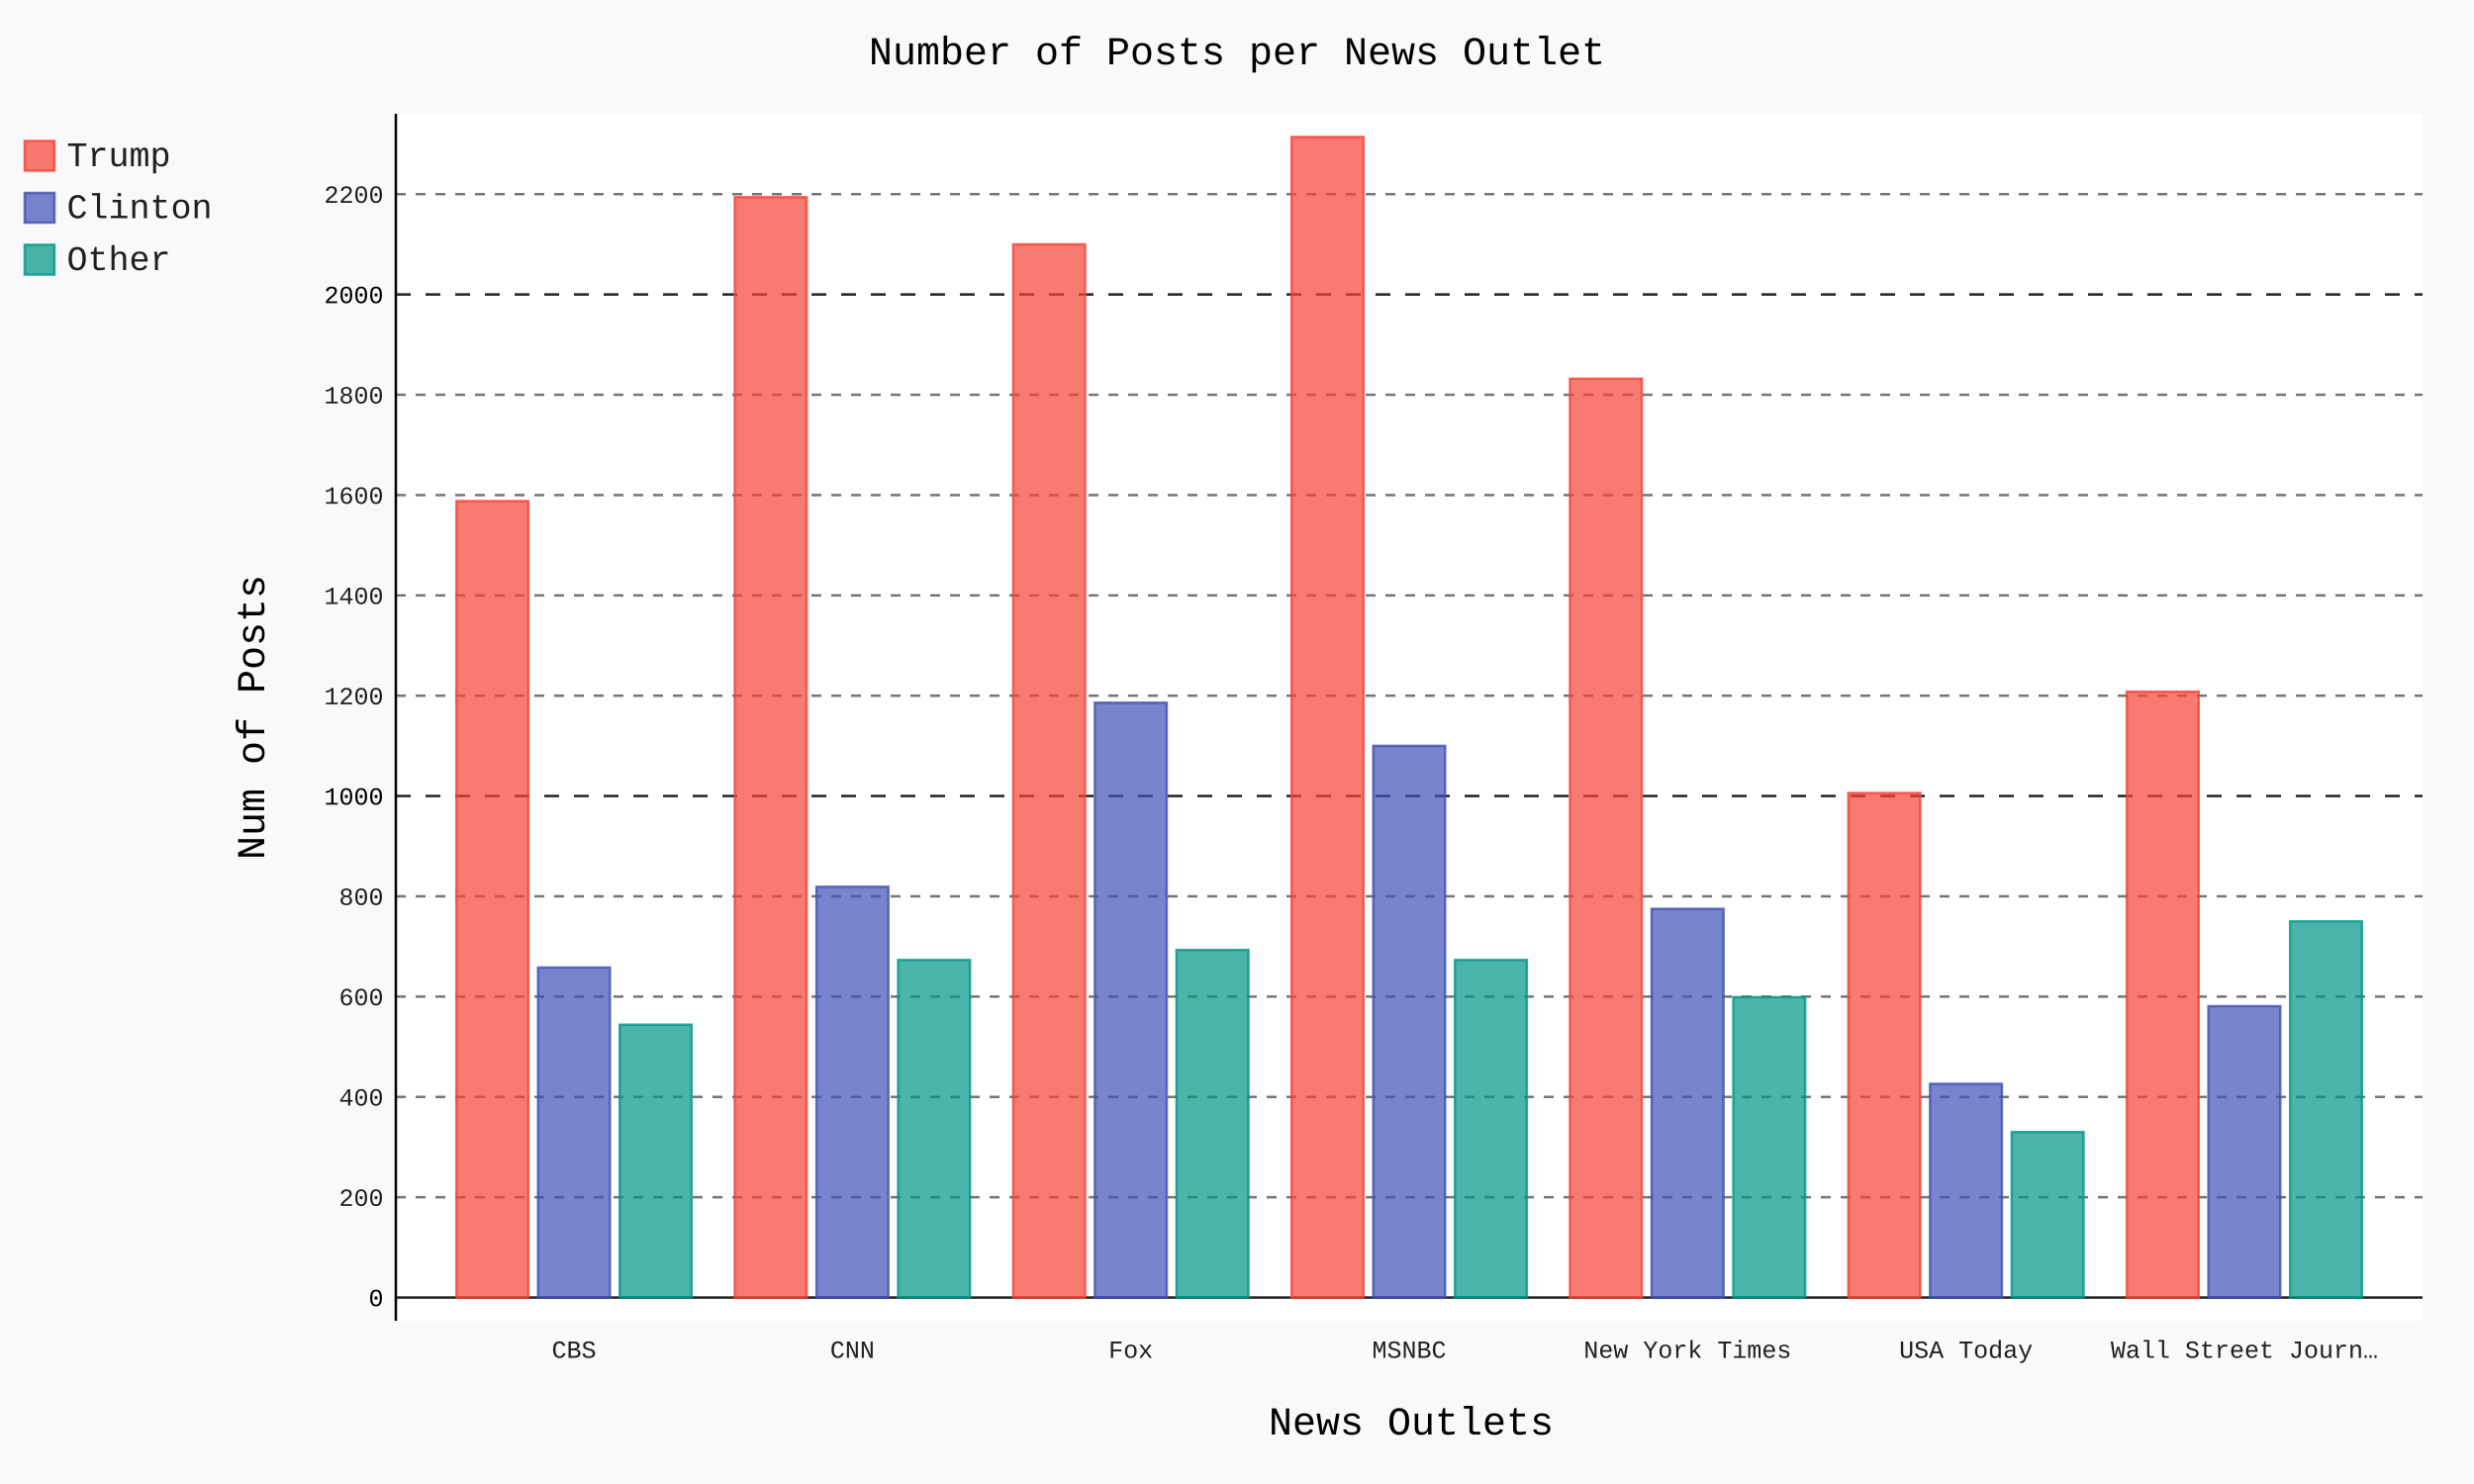
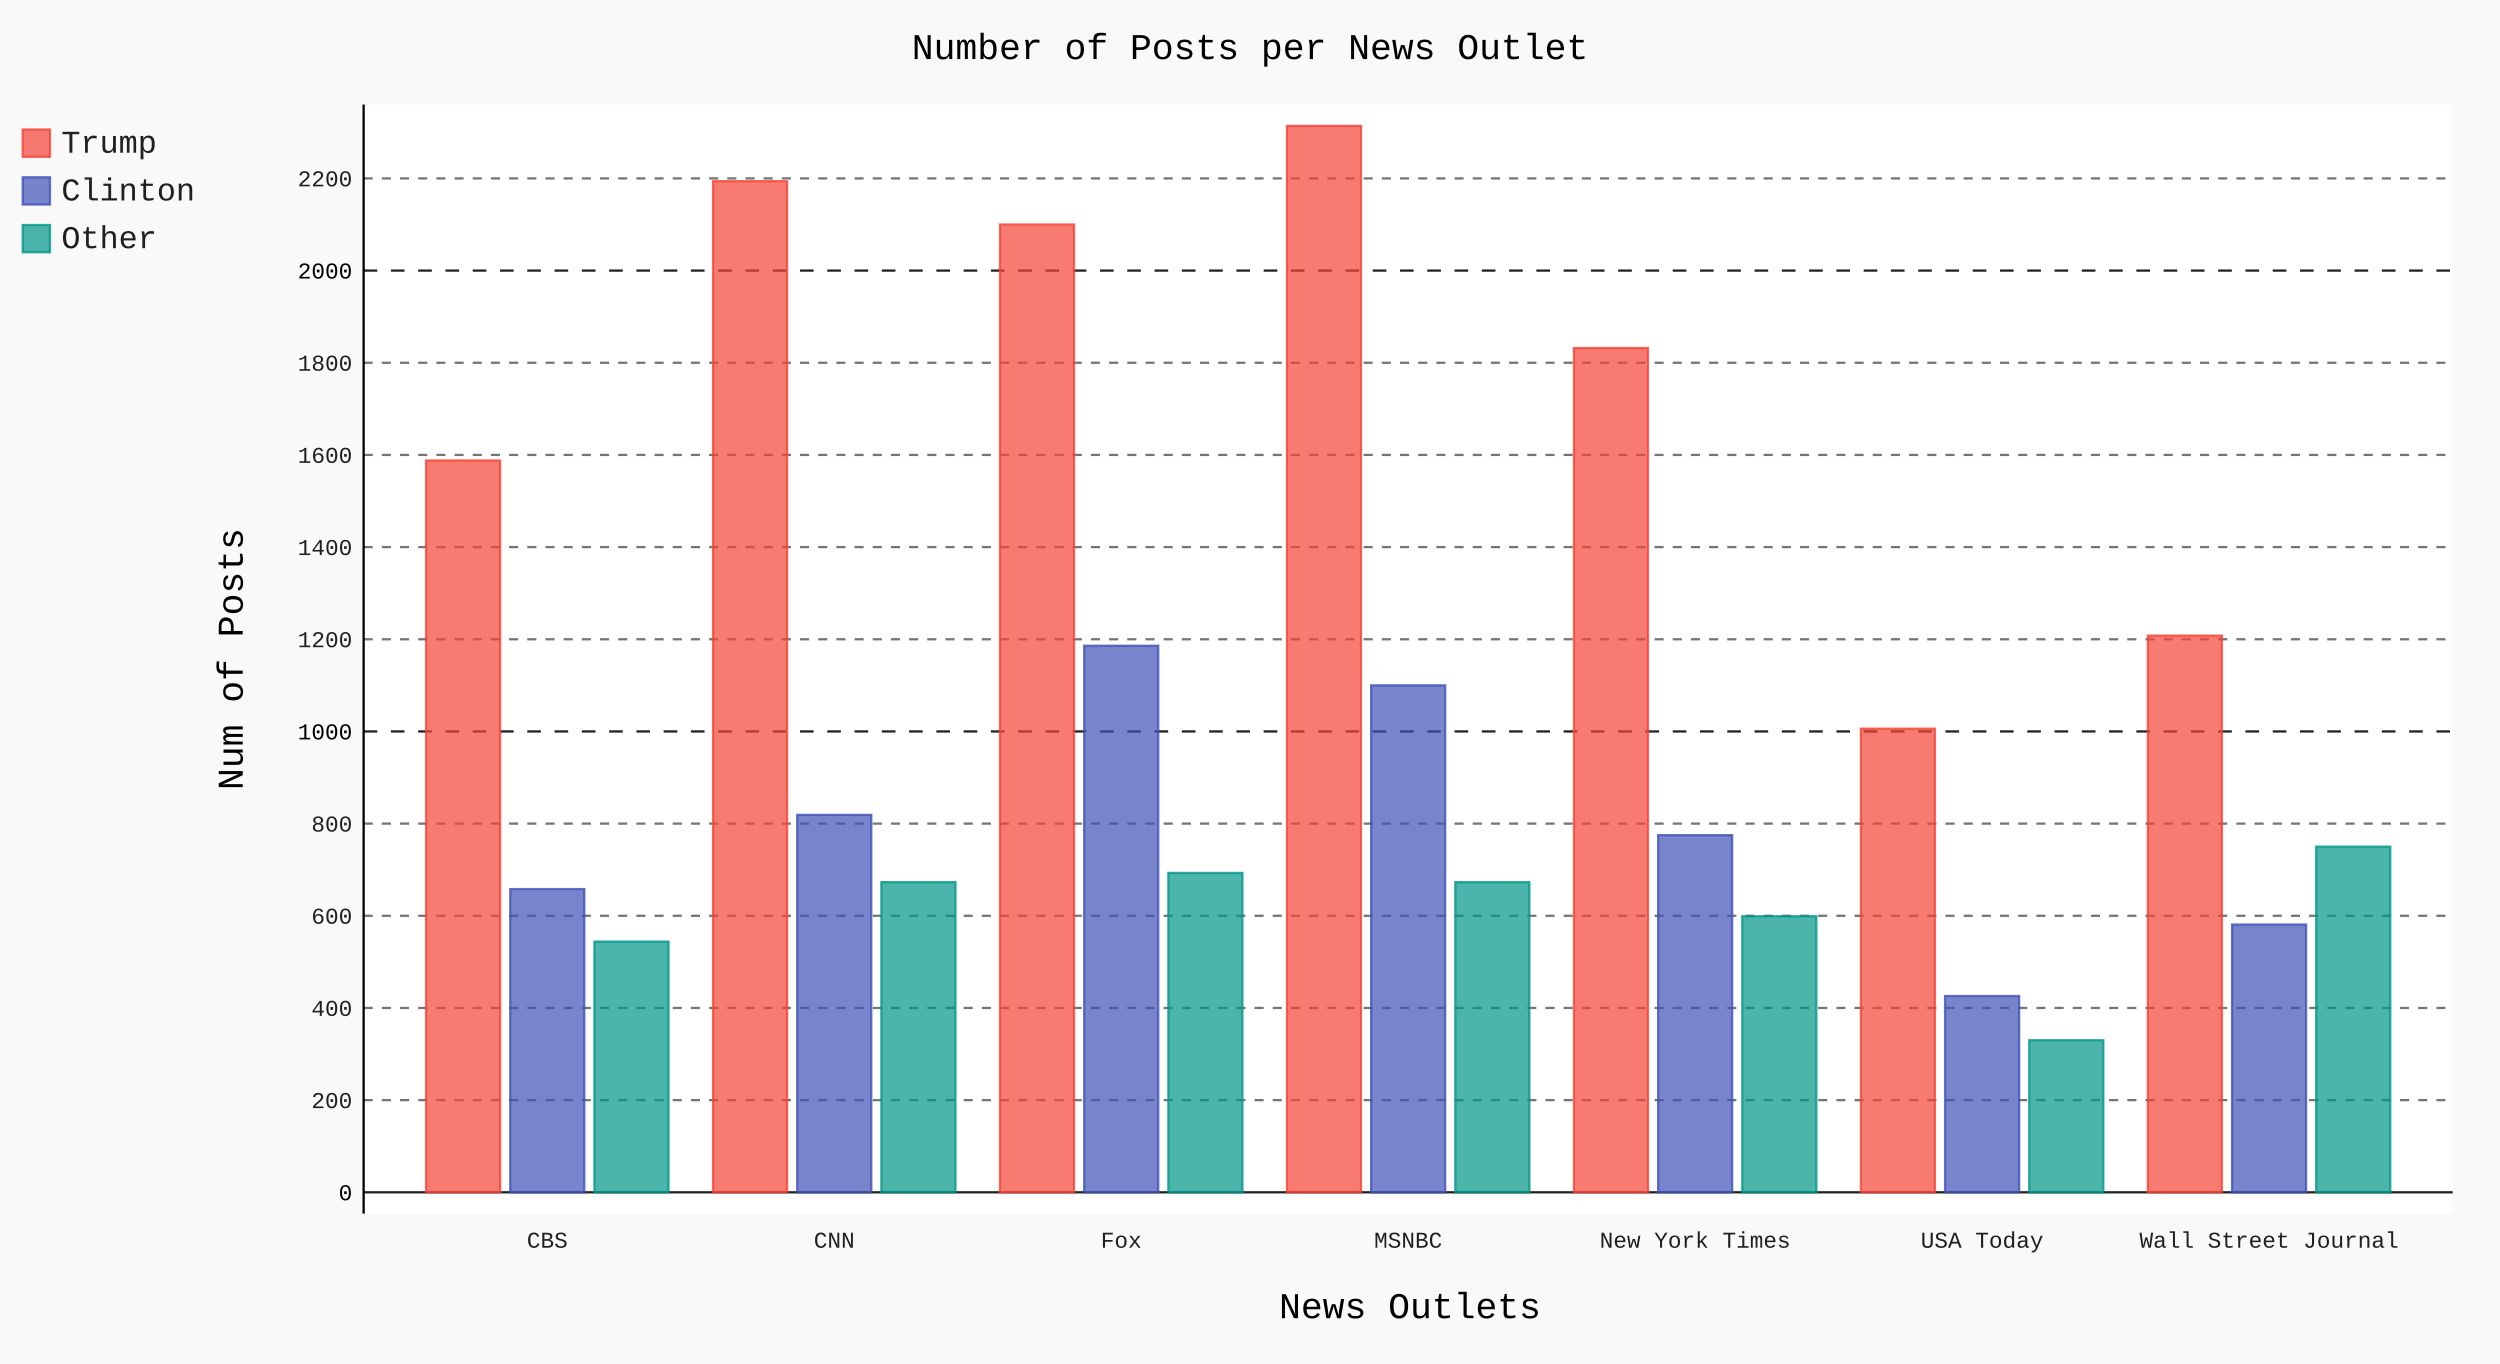
- <svg xmlns="http://www.w3.org/2000/svg" id="chart-217c00eb-d68b-4b24-ba1e-59555fb27ba9" class="pygal-chart" viewBox="0 0 1000 600">
+ <svg xmlns="http://www.w3.org/2000/svg" id="chart-f6687c61-5fdb-4da4-9c7e-60d24964690d" class="pygal-chart" viewBox="0 0 1100 600">
  <defs>
-     <style type="text/css">#chart-217c00eb-d68b-4b24-ba1e-59555fb27ba9{-webkit-user-select:none;-webkit-font-smoothing:antialiased;font-family:Consolas,"Liberation Mono",Menlo,Courier,monospace}#chart-217c00eb-d68b-4b24-ba1e-59555fb27ba9 .title{font-family:Consolas,"Liberation Mono",Menlo,Courier,monospace;font-size:16px}#chart-217c00eb-d68b-4b24-ba1e-59555fb27ba9 .legends .legend text{font-family:Consolas,"Liberation Mono",Menlo,Courier,monospace;font-size:14px}#chart-217c00eb-d68b-4b24-ba1e-59555fb27ba9 .axis text{font-family:Consolas,"Liberation Mono",Menlo,Courier,monospace;font-size:10px}#chart-217c00eb-d68b-4b24-ba1e-59555fb27ba9 .axis text.major{font-family:Consolas,"Liberation Mono",Menlo,Courier,monospace;font-size:10px}#chart-217c00eb-d68b-4b24-ba1e-59555fb27ba9 .text-overlay text.value{font-family:Consolas,"Liberation Mono",Menlo,Courier,monospace;font-size:16px}#chart-217c00eb-d68b-4b24-ba1e-59555fb27ba9 .text-overlay text.label{font-family:Consolas,"Liberation Mono",Menlo,Courier,monospace;font-size:10px}#chart-217c00eb-d68b-4b24-ba1e-59555fb27ba9 .tooltip{font-family:Consolas,"Liberation Mono",Menlo,Courier,monospace;font-size:14px}#chart-217c00eb-d68b-4b24-ba1e-59555fb27ba9 text.no_data{font-family:Consolas,"Liberation Mono",Menlo,Courier,monospace;font-size:64px}
- #chart-217c00eb-d68b-4b24-ba1e-59555fb27ba9{background-color:rgba(249,249,249,1)}#chart-217c00eb-d68b-4b24-ba1e-59555fb27ba9 path,#chart-217c00eb-d68b-4b24-ba1e-59555fb27ba9 line,#chart-217c00eb-d68b-4b24-ba1e-59555fb27ba9 rect,#chart-217c00eb-d68b-4b24-ba1e-59555fb27ba9 circle{-webkit-transition:150ms;-moz-transition:150ms;transition:150ms}#chart-217c00eb-d68b-4b24-ba1e-59555fb27ba9 .graph &gt; .background{fill:rgba(249,249,249,1)}#chart-217c00eb-d68b-4b24-ba1e-59555fb27ba9 .plot &gt; .background{fill:rgba(255,255,255,1)}#chart-217c00eb-d68b-4b24-ba1e-59555fb27ba9 .graph{fill:rgba(0,0,0,.87)}#chart-217c00eb-d68b-4b24-ba1e-59555fb27ba9 text.no_data{fill:rgba(0,0,0,1)}#chart-217c00eb-d68b-4b24-ba1e-59555fb27ba9 .title{fill:rgba(0,0,0,1)}#chart-217c00eb-d68b-4b24-ba1e-59555fb27ba9 .legends .legend text{fill:rgba(0,0,0,.87)}#chart-217c00eb-d68b-4b24-ba1e-59555fb27ba9 .legends .legend:hover text{fill:rgba(0,0,0,1)}#chart-217c00eb-d68b-4b24-ba1e-59555fb27ba9 .axis .line{stroke:rgba(0,0,0,1)}#chart-217c00eb-d68b-4b24-ba1e-59555fb27ba9 .axis .guide.line{stroke:rgba(0,0,0,.54)}#chart-217c00eb-d68b-4b24-ba1e-59555fb27ba9 .axis .major.line{stroke:rgba(0,0,0,.87)}#chart-217c00eb-d68b-4b24-ba1e-59555fb27ba9 .axis text.major{fill:rgba(0,0,0,1)}#chart-217c00eb-d68b-4b24-ba1e-59555fb27ba9 .axis.y .guides:hover .guide.line,#chart-217c00eb-d68b-4b24-ba1e-59555fb27ba9 .line-graph .axis.x .guides:hover .guide.line,#chart-217c00eb-d68b-4b24-ba1e-59555fb27ba9 .stackedline-graph .axis.x .guides:hover .guide.line,#chart-217c00eb-d68b-4b24-ba1e-59555fb27ba9 .xy-graph .axis.x .guides:hover .guide.line{stroke:rgba(0,0,0,1)}#chart-217c00eb-d68b-4b24-ba1e-59555fb27ba9 .axis .guides:hover text{fill:rgba(0,0,0,1)}#chart-217c00eb-d68b-4b24-ba1e-59555fb27ba9 .reactive{fill-opacity:.7;stroke-opacity:.8}#chart-217c00eb-d68b-4b24-ba1e-59555fb27ba9 .ci{stroke:rgba(0,0,0,.87)}#chart-217c00eb-d68b-4b24-ba1e-59555fb27ba9 .reactive.active,#chart-217c00eb-d68b-4b24-ba1e-59555fb27ba9 .active .reactive{fill-opacity:.8;stroke-opacity:.9;stroke-width:4}#chart-217c00eb-d68b-4b24-ba1e-59555fb27ba9 .ci .reactive.active{stroke-width:1.5}#chart-217c00eb-d68b-4b24-ba1e-59555fb27ba9 .series text{fill:rgba(0,0,0,1)}#chart-217c00eb-d68b-4b24-ba1e-59555fb27ba9 .tooltip rect{fill:rgba(255,255,255,1);stroke:rgba(0,0,0,1);-webkit-transition:opacity 150ms;-moz-transition:opacity 150ms;transition:opacity 150ms}#chart-217c00eb-d68b-4b24-ba1e-59555fb27ba9 .tooltip .label{fill:rgba(0,0,0,.87)}#chart-217c00eb-d68b-4b24-ba1e-59555fb27ba9 .tooltip .label{fill:rgba(0,0,0,.87)}#chart-217c00eb-d68b-4b24-ba1e-59555fb27ba9 .tooltip .legend{font-size:.8em;fill:rgba(0,0,0,.54)}#chart-217c00eb-d68b-4b24-ba1e-59555fb27ba9 .tooltip .x_label{font-size:.6em;fill:rgba(0,0,0,1)}#chart-217c00eb-d68b-4b24-ba1e-59555fb27ba9 .tooltip .xlink{font-size:.5em;text-decoration:underline}#chart-217c00eb-d68b-4b24-ba1e-59555fb27ba9 .tooltip .value{font-size:1.5em}#chart-217c00eb-d68b-4b24-ba1e-59555fb27ba9 .bound{font-size:.5em}#chart-217c00eb-d68b-4b24-ba1e-59555fb27ba9 .max-value{font-size:.75em;fill:rgba(0,0,0,.54)}#chart-217c00eb-d68b-4b24-ba1e-59555fb27ba9 .map-element{fill:rgba(255,255,255,1);stroke:rgba(0,0,0,.54) !important}#chart-217c00eb-d68b-4b24-ba1e-59555fb27ba9 .map-element .reactive{fill-opacity:inherit;stroke-opacity:inherit}#chart-217c00eb-d68b-4b24-ba1e-59555fb27ba9 .color-0,#chart-217c00eb-d68b-4b24-ba1e-59555fb27ba9 .color-0 a:visited{stroke:#F44336;fill:#F44336}#chart-217c00eb-d68b-4b24-ba1e-59555fb27ba9 .color-1,#chart-217c00eb-d68b-4b24-ba1e-59555fb27ba9 .color-1 a:visited{stroke:#3F51B5;fill:#3F51B5}#chart-217c00eb-d68b-4b24-ba1e-59555fb27ba9 .color-2,#chart-217c00eb-d68b-4b24-ba1e-59555fb27ba9 .color-2 a:visited{stroke:#009688;fill:#009688}#chart-217c00eb-d68b-4b24-ba1e-59555fb27ba9 .text-overlay .color-0 text{fill:black}#chart-217c00eb-d68b-4b24-ba1e-59555fb27ba9 .text-overlay .color-1 text{fill:black}#chart-217c00eb-d68b-4b24-ba1e-59555fb27ba9 .text-overlay .color-2 text{fill:black}
- #chart-217c00eb-d68b-4b24-ba1e-59555fb27ba9 text.no_data{text-anchor:middle}#chart-217c00eb-d68b-4b24-ba1e-59555fb27ba9 .guide.line{fill:none}#chart-217c00eb-d68b-4b24-ba1e-59555fb27ba9 .centered{text-anchor:middle}#chart-217c00eb-d68b-4b24-ba1e-59555fb27ba9 .title{text-anchor:middle}#chart-217c00eb-d68b-4b24-ba1e-59555fb27ba9 .legends .legend text{fill-opacity:1}#chart-217c00eb-d68b-4b24-ba1e-59555fb27ba9 .axis.x text{text-anchor:middle}#chart-217c00eb-d68b-4b24-ba1e-59555fb27ba9 .axis.x:not(.web) text[transform]{text-anchor:start}#chart-217c00eb-d68b-4b24-ba1e-59555fb27ba9 .axis.x:not(.web) text[transform].backwards{text-anchor:end}#chart-217c00eb-d68b-4b24-ba1e-59555fb27ba9 .axis.y text{text-anchor:end}#chart-217c00eb-d68b-4b24-ba1e-59555fb27ba9 .axis.y text[transform].backwards{text-anchor:start}#chart-217c00eb-d68b-4b24-ba1e-59555fb27ba9 .axis.y2 text{text-anchor:start}#chart-217c00eb-d68b-4b24-ba1e-59555fb27ba9 .axis.y2 text[transform].backwards{text-anchor:end}#chart-217c00eb-d68b-4b24-ba1e-59555fb27ba9 .axis .guide.line{stroke-dasharray:4,4}#chart-217c00eb-d68b-4b24-ba1e-59555fb27ba9 .axis .major.guide.line{stroke-dasharray:6,6}#chart-217c00eb-d68b-4b24-ba1e-59555fb27ba9 .horizontal .axis.y .guide.line,#chart-217c00eb-d68b-4b24-ba1e-59555fb27ba9 .horizontal .axis.y2 .guide.line,#chart-217c00eb-d68b-4b24-ba1e-59555fb27ba9 .vertical .axis.x .guide.line{opacity:0}#chart-217c00eb-d68b-4b24-ba1e-59555fb27ba9 .horizontal .axis.always_show .guide.line,#chart-217c00eb-d68b-4b24-ba1e-59555fb27ba9 .vertical .axis.always_show .guide.line{opacity:1 !important}#chart-217c00eb-d68b-4b24-ba1e-59555fb27ba9 .axis.y .guides:hover .guide.line,#chart-217c00eb-d68b-4b24-ba1e-59555fb27ba9 .axis.y2 .guides:hover .guide.line,#chart-217c00eb-d68b-4b24-ba1e-59555fb27ba9 .axis.x .guides:hover .guide.line{opacity:1}#chart-217c00eb-d68b-4b24-ba1e-59555fb27ba9 .axis .guides:hover text{opacity:1}#chart-217c00eb-d68b-4b24-ba1e-59555fb27ba9 .nofill{fill:none}#chart-217c00eb-d68b-4b24-ba1e-59555fb27ba9 .subtle-fill{fill-opacity:.2}#chart-217c00eb-d68b-4b24-ba1e-59555fb27ba9 .dot{stroke-width:1px;fill-opacity:1}#chart-217c00eb-d68b-4b24-ba1e-59555fb27ba9 .dot.active{stroke-width:5px}#chart-217c00eb-d68b-4b24-ba1e-59555fb27ba9 .dot.negative{fill:transparent}#chart-217c00eb-d68b-4b24-ba1e-59555fb27ba9 text,#chart-217c00eb-d68b-4b24-ba1e-59555fb27ba9 tspan{stroke:none !important}#chart-217c00eb-d68b-4b24-ba1e-59555fb27ba9 .series text.active{opacity:1}#chart-217c00eb-d68b-4b24-ba1e-59555fb27ba9 .tooltip rect{fill-opacity:.95;stroke-width:.5}#chart-217c00eb-d68b-4b24-ba1e-59555fb27ba9 .tooltip text{fill-opacity:1}#chart-217c00eb-d68b-4b24-ba1e-59555fb27ba9 .showable{visibility:hidden}#chart-217c00eb-d68b-4b24-ba1e-59555fb27ba9 .showable.shown{visibility:visible}#chart-217c00eb-d68b-4b24-ba1e-59555fb27ba9 .gauge-background{fill:rgba(229,229,229,1);stroke:none}#chart-217c00eb-d68b-4b24-ba1e-59555fb27ba9 .bg-lines{stroke:rgba(249,249,249,1);stroke-width:2px}</style>
+     <style type="text/css">#chart-f6687c61-5fdb-4da4-9c7e-60d24964690d{-webkit-user-select:none;-webkit-font-smoothing:antialiased;font-family:Consolas,"Liberation Mono",Menlo,Courier,monospace}#chart-f6687c61-5fdb-4da4-9c7e-60d24964690d .title{font-family:Consolas,"Liberation Mono",Menlo,Courier,monospace;font-size:16px}#chart-f6687c61-5fdb-4da4-9c7e-60d24964690d .legends .legend text{font-family:Consolas,"Liberation Mono",Menlo,Courier,monospace;font-size:14px}#chart-f6687c61-5fdb-4da4-9c7e-60d24964690d .axis text{font-family:Consolas,"Liberation Mono",Menlo,Courier,monospace;font-size:10px}#chart-f6687c61-5fdb-4da4-9c7e-60d24964690d .axis text.major{font-family:Consolas,"Liberation Mono",Menlo,Courier,monospace;font-size:10px}#chart-f6687c61-5fdb-4da4-9c7e-60d24964690d .text-overlay text.value{font-family:Consolas,"Liberation Mono",Menlo,Courier,monospace;font-size:16px}#chart-f6687c61-5fdb-4da4-9c7e-60d24964690d .text-overlay text.label{font-family:Consolas,"Liberation Mono",Menlo,Courier,monospace;font-size:10px}#chart-f6687c61-5fdb-4da4-9c7e-60d24964690d .tooltip{font-family:Consolas,"Liberation Mono",Menlo,Courier,monospace;font-size:14px}#chart-f6687c61-5fdb-4da4-9c7e-60d24964690d text.no_data{font-family:Consolas,"Liberation Mono",Menlo,Courier,monospace;font-size:64px}
+ #chart-f6687c61-5fdb-4da4-9c7e-60d24964690d{background-color:rgba(249,249,249,1)}#chart-f6687c61-5fdb-4da4-9c7e-60d24964690d path,#chart-f6687c61-5fdb-4da4-9c7e-60d24964690d line,#chart-f6687c61-5fdb-4da4-9c7e-60d24964690d rect,#chart-f6687c61-5fdb-4da4-9c7e-60d24964690d circle{-webkit-transition:150ms;-moz-transition:150ms;transition:150ms}#chart-f6687c61-5fdb-4da4-9c7e-60d24964690d .graph &gt; .background{fill:rgba(249,249,249,1)}#chart-f6687c61-5fdb-4da4-9c7e-60d24964690d .plot &gt; .background{fill:rgba(255,255,255,1)}#chart-f6687c61-5fdb-4da4-9c7e-60d24964690d .graph{fill:rgba(0,0,0,.87)}#chart-f6687c61-5fdb-4da4-9c7e-60d24964690d text.no_data{fill:rgba(0,0,0,1)}#chart-f6687c61-5fdb-4da4-9c7e-60d24964690d .title{fill:rgba(0,0,0,1)}#chart-f6687c61-5fdb-4da4-9c7e-60d24964690d .legends .legend text{fill:rgba(0,0,0,.87)}#chart-f6687c61-5fdb-4da4-9c7e-60d24964690d .legends .legend:hover text{fill:rgba(0,0,0,1)}#chart-f6687c61-5fdb-4da4-9c7e-60d24964690d .axis .line{stroke:rgba(0,0,0,1)}#chart-f6687c61-5fdb-4da4-9c7e-60d24964690d .axis .guide.line{stroke:rgba(0,0,0,.54)}#chart-f6687c61-5fdb-4da4-9c7e-60d24964690d .axis .major.line{stroke:rgba(0,0,0,.87)}#chart-f6687c61-5fdb-4da4-9c7e-60d24964690d .axis text.major{fill:rgba(0,0,0,1)}#chart-f6687c61-5fdb-4da4-9c7e-60d24964690d .axis.y .guides:hover .guide.line,#chart-f6687c61-5fdb-4da4-9c7e-60d24964690d .line-graph .axis.x .guides:hover .guide.line,#chart-f6687c61-5fdb-4da4-9c7e-60d24964690d .stackedline-graph .axis.x .guides:hover .guide.line,#chart-f6687c61-5fdb-4da4-9c7e-60d24964690d .xy-graph .axis.x .guides:hover .guide.line{stroke:rgba(0,0,0,1)}#chart-f6687c61-5fdb-4da4-9c7e-60d24964690d .axis .guides:hover text{fill:rgba(0,0,0,1)}#chart-f6687c61-5fdb-4da4-9c7e-60d24964690d .reactive{fill-opacity:.7;stroke-opacity:.8}#chart-f6687c61-5fdb-4da4-9c7e-60d24964690d .ci{stroke:rgba(0,0,0,.87)}#chart-f6687c61-5fdb-4da4-9c7e-60d24964690d .reactive.active,#chart-f6687c61-5fdb-4da4-9c7e-60d24964690d .active .reactive{fill-opacity:.8;stroke-opacity:.9;stroke-width:4}#chart-f6687c61-5fdb-4da4-9c7e-60d24964690d .ci .reactive.active{stroke-width:1.5}#chart-f6687c61-5fdb-4da4-9c7e-60d24964690d .series text{fill:rgba(0,0,0,1)}#chart-f6687c61-5fdb-4da4-9c7e-60d24964690d .tooltip rect{fill:rgba(255,255,255,1);stroke:rgba(0,0,0,1);-webkit-transition:opacity 150ms;-moz-transition:opacity 150ms;transition:opacity 150ms}#chart-f6687c61-5fdb-4da4-9c7e-60d24964690d .tooltip .label{fill:rgba(0,0,0,.87)}#chart-f6687c61-5fdb-4da4-9c7e-60d24964690d .tooltip .label{fill:rgba(0,0,0,.87)}#chart-f6687c61-5fdb-4da4-9c7e-60d24964690d .tooltip .legend{font-size:.8em;fill:rgba(0,0,0,.54)}#chart-f6687c61-5fdb-4da4-9c7e-60d24964690d .tooltip .x_label{font-size:.6em;fill:rgba(0,0,0,1)}#chart-f6687c61-5fdb-4da4-9c7e-60d24964690d .tooltip .xlink{font-size:.5em;text-decoration:underline}#chart-f6687c61-5fdb-4da4-9c7e-60d24964690d .tooltip .value{font-size:1.5em}#chart-f6687c61-5fdb-4da4-9c7e-60d24964690d .bound{font-size:.5em}#chart-f6687c61-5fdb-4da4-9c7e-60d24964690d .max-value{font-size:.75em;fill:rgba(0,0,0,.54)}#chart-f6687c61-5fdb-4da4-9c7e-60d24964690d .map-element{fill:rgba(255,255,255,1);stroke:rgba(0,0,0,.54) !important}#chart-f6687c61-5fdb-4da4-9c7e-60d24964690d .map-element .reactive{fill-opacity:inherit;stroke-opacity:inherit}#chart-f6687c61-5fdb-4da4-9c7e-60d24964690d .color-0,#chart-f6687c61-5fdb-4da4-9c7e-60d24964690d .color-0 a:visited{stroke:#F44336;fill:#F44336}#chart-f6687c61-5fdb-4da4-9c7e-60d24964690d .color-1,#chart-f6687c61-5fdb-4da4-9c7e-60d24964690d .color-1 a:visited{stroke:#3F51B5;fill:#3F51B5}#chart-f6687c61-5fdb-4da4-9c7e-60d24964690d .color-2,#chart-f6687c61-5fdb-4da4-9c7e-60d24964690d .color-2 a:visited{stroke:#009688;fill:#009688}#chart-f6687c61-5fdb-4da4-9c7e-60d24964690d .text-overlay .color-0 text{fill:black}#chart-f6687c61-5fdb-4da4-9c7e-60d24964690d .text-overlay .color-1 text{fill:black}#chart-f6687c61-5fdb-4da4-9c7e-60d24964690d .text-overlay .color-2 text{fill:black}
+ #chart-f6687c61-5fdb-4da4-9c7e-60d24964690d text.no_data{text-anchor:middle}#chart-f6687c61-5fdb-4da4-9c7e-60d24964690d .guide.line{fill:none}#chart-f6687c61-5fdb-4da4-9c7e-60d24964690d .centered{text-anchor:middle}#chart-f6687c61-5fdb-4da4-9c7e-60d24964690d .title{text-anchor:middle}#chart-f6687c61-5fdb-4da4-9c7e-60d24964690d .legends .legend text{fill-opacity:1}#chart-f6687c61-5fdb-4da4-9c7e-60d24964690d .axis.x text{text-anchor:middle}#chart-f6687c61-5fdb-4da4-9c7e-60d24964690d .axis.x:not(.web) text[transform]{text-anchor:start}#chart-f6687c61-5fdb-4da4-9c7e-60d24964690d .axis.x:not(.web) text[transform].backwards{text-anchor:end}#chart-f6687c61-5fdb-4da4-9c7e-60d24964690d .axis.y text{text-anchor:end}#chart-f6687c61-5fdb-4da4-9c7e-60d24964690d .axis.y text[transform].backwards{text-anchor:start}#chart-f6687c61-5fdb-4da4-9c7e-60d24964690d .axis.y2 text{text-anchor:start}#chart-f6687c61-5fdb-4da4-9c7e-60d24964690d .axis.y2 text[transform].backwards{text-anchor:end}#chart-f6687c61-5fdb-4da4-9c7e-60d24964690d .axis .guide.line{stroke-dasharray:4,4}#chart-f6687c61-5fdb-4da4-9c7e-60d24964690d .axis .major.guide.line{stroke-dasharray:6,6}#chart-f6687c61-5fdb-4da4-9c7e-60d24964690d .horizontal .axis.y .guide.line,#chart-f6687c61-5fdb-4da4-9c7e-60d24964690d .horizontal .axis.y2 .guide.line,#chart-f6687c61-5fdb-4da4-9c7e-60d24964690d .vertical .axis.x .guide.line{opacity:0}#chart-f6687c61-5fdb-4da4-9c7e-60d24964690d .horizontal .axis.always_show .guide.line,#chart-f6687c61-5fdb-4da4-9c7e-60d24964690d .vertical .axis.always_show .guide.line{opacity:1 !important}#chart-f6687c61-5fdb-4da4-9c7e-60d24964690d .axis.y .guides:hover .guide.line,#chart-f6687c61-5fdb-4da4-9c7e-60d24964690d .axis.y2 .guides:hover .guide.line,#chart-f6687c61-5fdb-4da4-9c7e-60d24964690d .axis.x .guides:hover .guide.line{opacity:1}#chart-f6687c61-5fdb-4da4-9c7e-60d24964690d .axis .guides:hover text{opacity:1}#chart-f6687c61-5fdb-4da4-9c7e-60d24964690d .nofill{fill:none}#chart-f6687c61-5fdb-4da4-9c7e-60d24964690d .subtle-fill{fill-opacity:.2}#chart-f6687c61-5fdb-4da4-9c7e-60d24964690d .dot{stroke-width:1px;fill-opacity:1}#chart-f6687c61-5fdb-4da4-9c7e-60d24964690d .dot.active{stroke-width:5px}#chart-f6687c61-5fdb-4da4-9c7e-60d24964690d .dot.negative{fill:transparent}#chart-f6687c61-5fdb-4da4-9c7e-60d24964690d text,#chart-f6687c61-5fdb-4da4-9c7e-60d24964690d tspan{stroke:none !important}#chart-f6687c61-5fdb-4da4-9c7e-60d24964690d .series text.active{opacity:1}#chart-f6687c61-5fdb-4da4-9c7e-60d24964690d .tooltip rect{fill-opacity:.95;stroke-width:.5}#chart-f6687c61-5fdb-4da4-9c7e-60d24964690d .tooltip text{fill-opacity:1}#chart-f6687c61-5fdb-4da4-9c7e-60d24964690d .showable{visibility:hidden}#chart-f6687c61-5fdb-4da4-9c7e-60d24964690d .showable.shown{visibility:visible}#chart-f6687c61-5fdb-4da4-9c7e-60d24964690d .gauge-background{fill:rgba(229,229,229,1);stroke:none}#chart-f6687c61-5fdb-4da4-9c7e-60d24964690d .bg-lines{stroke:rgba(249,249,249,1);stroke-width:2px}</style>
  </defs>
  <g class="graph bar-graph vertical">
-     <rect class="background" height="600" width="1000" x="0" y="0" />
+     <rect class="background" height="600" width="1100" x="0" y="0" />
    <g class="plot" transform="translate(160, 46)">
-       <rect class="background" height="488" width="819.2" x="0" y="0" />
+       <rect class="background" height="488" width="919.2" x="0" y="0" />
      <g class="axis y">
        <g class="guides">
-           <path class="axis major line" d="M0 478.615 h819.2" />
+           <path class="axis major line" d="M0 478.615 h919.2" />
          <text class="major" x="-5" y="482.115">0</text>
        </g>
        <g class="guides">
-           <path class="guide line" d="M0 438.06 h819.2" />
+           <path class="guide line" d="M0 438.06 h919.2" />
          <text class="" x="-5" y="441.56">200</text>
        </g>
        <g class="guides">
-           <path class="guide line" d="M0 397.504 h819.2" />
+           <path class="guide line" d="M0 397.504 h919.2" />
          <text class="" x="-5" y="401.004">400</text>
        </g>
        <g class="guides">
-           <path class="guide line" d="M0 356.948 h819.2" />
+           <path class="guide line" d="M0 356.948 h919.2" />
          <text class="" x="-5" y="360.448">600</text>
        </g>
        <g class="guides">
-           <path class="guide line" d="M0 316.392 h819.2" />
+           <path class="guide line" d="M0 316.392 h919.2" />
          <text class="" x="-5" y="319.892">800</text>
        </g>
        <g class="guides">
-           <path class="major guide line" d="M0 275.836 h819.2" />
+           <path class="major guide line" d="M0 275.836 h919.2" />
          <text class="major" x="-5" y="279.336">1000</text>
        </g>
        <g class="guides">
-           <path class="guide line" d="M0 235.28 h819.2" />
+           <path class="guide line" d="M0 235.28 h919.2" />
          <text class="" x="-5" y="238.78">1200</text>
        </g>
        <g class="guides">
-           <path class="guide line" d="M0 194.725 h819.2" />
+           <path class="guide line" d="M0 194.725 h919.2" />
          <text class="" x="-5" y="198.225">1400</text>
        </g>
        <g class="guides">
-           <path class="guide line" d="M0 154.169 h819.2" />
+           <path class="guide line" d="M0 154.169 h919.2" />
          <text class="" x="-5" y="157.669">1600</text>
        </g>
        <g class="guides">
-           <path class="guide line" d="M0 113.613 h819.2" />
+           <path class="guide line" d="M0 113.613 h919.2" />
          <text class="" x="-5" y="117.113">1800</text>
        </g>
        <g class="guides">
-           <path class="major guide line" d="M0 73.057 h819.2" />
+           <path class="major guide line" d="M0 73.057 h919.2" />
          <text class="major" x="-5" y="76.557">2000</text>
        </g>
        <g class="guides">
-           <path class="guide line" d="M0 32.501 h819.2" />
+           <path class="guide line" d="M0 32.501 h919.2" />
          <text class="" x="-5" y="36.001">2200</text>
        </g>
      </g>
      <g class="axis x">
        <path class="line" d="M0 0 v488" />
        <g class="guides">
-           <path class="guide line" d="M72.018 0 v488" />
-           <text class="" x="72.018" y="503.0">CBS</text>
-         </g>
-         <g class="guides">
-           <path class="guide line" d="M184.545 0 v488" />
-           <text class="" x="184.545" y="503.0">CNN</text>
-         </g>
-         <g class="guides">
-           <path class="guide line" d="M297.073 0 v488" />
-           <text class="" x="297.073" y="503.0">Fox</text>
-         </g>
-         <g class="guides">
-           <path class="guide line" d="M409.6 0 v488" />
-           <text class="" x="409.6" y="503.0">MSNBC</text>
-         </g>
-         <g class="guides">
-           <path class="guide line" d="M522.127 0 v488" />
-           <text class="" x="522.127" y="503.0">New York Times</text>
-         </g>
-         <g class="guides">
-           <path class="guide line" d="M634.655 0 v488" />
-           <text class="" x="634.655" y="503.0">USA Today</text>
-         </g>
-         <g class="guides">
-           <path class="guide line" d="M747.182 0 v488" />
-           <text class="" x="747.182" y="503.0">Wall Street Journ…</text>
+           <path class="guide line" d="M80.809 0 v488" />
+           <text class="" x="80.809" y="503.0">CBS</text>
+         </g>
+         <g class="guides">
+           <path class="guide line" d="M207.073 0 v488" />
+           <text class="" x="207.073" y="503.0">CNN</text>
+         </g>
+         <g class="guides">
+           <path class="guide line" d="M333.336 0 v488" />
+           <text class="" x="333.336" y="503.0">Fox</text>
+         </g>
+         <g class="guides">
+           <path class="guide line" d="M459.6 0 v488" />
+           <text class="" x="459.6" y="503.0">MSNBC</text>
+         </g>
+         <g class="guides">
+           <path class="guide line" d="M585.864 0 v488" />
+           <text class="" x="585.864" y="503.0">New York Times</text>
+         </g>
+         <g class="guides">
+           <path class="guide line" d="M712.127 0 v488" />
+           <text class="" x="712.127" y="503.0">USA Today</text>
+         </g>
+         <g class="guides">
+           <path class="guide line" d="M838.391 0 v488" />
+           <text class="" x="838.391" y="503.0">Wall Street Journal</text>
        </g>
      </g>
      <g class="series serie-0 color-0">
        <g class="bars">
          <g class="bar">
-             <rect class="rect reactive tooltip-trigger" height="322.013" rx="0" ry="0" width="29.047" x="24.486" y="156.602" />
-           </g>
-           <g class="bar">
-             <rect class="rect reactive tooltip-trigger" height="444.897" rx="0" ry="0" width="29.047" x="137.013" y="33.718" />
-           </g>
-           <g class="bar">
-             <rect class="rect reactive tooltip-trigger" height="425.836" rx="0" ry="0" width="29.047" x="249.541" y="52.779" />
-           </g>
-           <g class="bar">
-             <rect class="rect reactive tooltip-trigger" height="469.231" rx="0" ry="0" width="29.047" x="362.068" y="9.385" />
-           </g>
-           <g class="bar">
-             <rect class="rect reactive tooltip-trigger" height="371.491" rx="0" ry="0" width="29.047" x="474.596" y="107.124" />
-           </g>
-           <g class="bar">
-             <rect class="rect reactive tooltip-trigger" height="203.996" rx="0" ry="0" width="29.047" x="587.123" y="274.62" />
-           </g>
-           <g class="bar">
-             <rect class="rect reactive tooltip-trigger" height="244.957" rx="0" ry="0" width="29.047" x="699.651" y="233.658" />
+             <rect class="rect reactive tooltip-trigger" height="322.013" rx="0" ry="0" width="32.593" x="27.475" y="156.602" />
+           </g>
+           <g class="bar">
+             <rect class="rect reactive tooltip-trigger" height="444.897" rx="0" ry="0" width="32.593" x="153.739" y="33.718" />
+           </g>
+           <g class="bar">
+             <rect class="rect reactive tooltip-trigger" height="425.836" rx="0" ry="0" width="32.593" x="280.002" y="52.779" />
+           </g>
+           <g class="bar">
+             <rect class="rect reactive tooltip-trigger" height="469.231" rx="0" ry="0" width="32.593" x="406.266" y="9.385" />
+           </g>
+           <g class="bar">
+             <rect class="rect reactive tooltip-trigger" height="371.491" rx="0" ry="0" width="32.593" x="532.53" y="107.124" />
+           </g>
+           <g class="bar">
+             <rect class="rect reactive tooltip-trigger" height="203.996" rx="0" ry="0" width="32.593" x="658.794" y="274.62" />
+           </g>
+           <g class="bar">
+             <rect class="rect reactive tooltip-trigger" height="244.957" rx="0" ry="0" width="32.593" x="785.057" y="233.658" />
          </g>
        </g>
      </g>
      <g class="series serie-1 color-1">
        <g class="bars">
          <g class="bar">
-             <rect class="rect reactive tooltip-trigger" height="133.429" rx="0" ry="0" width="29.047" x="57.494" y="345.187" />
-           </g>
-           <g class="bar">
-             <rect class="rect reactive tooltip-trigger" height="166.076" rx="0" ry="0" width="29.047" x="170.022" y="312.539" />
-           </g>
-           <g class="bar">
-             <rect class="rect reactive tooltip-trigger" height="240.496" rx="0" ry="0" width="29.047" x="282.549" y="238.119" />
-           </g>
-           <g class="bar">
-             <rect class="rect reactive tooltip-trigger" height="223.057" rx="0" ry="0" width="29.047" x="395.076" y="255.558" />
-           </g>
-           <g class="bar">
-             <rect class="rect reactive tooltip-trigger" height="157.154" rx="0" ry="0" width="29.047" x="507.604" y="321.462" />
-           </g>
-           <g class="bar">
-             <rect class="rect reactive tooltip-trigger" height="86.384" rx="0" ry="0" width="29.047" x="620.131" y="392.232" />
-           </g>
-           <g class="bar">
-             <rect class="rect reactive tooltip-trigger" height="117.815" rx="0" ry="0" width="29.047" x="732.659" y="360.801" />
+             <rect class="rect reactive tooltip-trigger" height="133.429" rx="0" ry="0" width="32.593" x="64.512" y="345.187" />
+           </g>
+           <g class="bar">
+             <rect class="rect reactive tooltip-trigger" height="166.076" rx="0" ry="0" width="32.593" x="190.776" y="312.539" />
+           </g>
+           <g class="bar">
+             <rect class="rect reactive tooltip-trigger" height="240.496" rx="0" ry="0" width="32.593" x="317.04" y="238.119" />
+           </g>
+           <g class="bar">
+             <rect class="rect reactive tooltip-trigger" height="223.057" rx="0" ry="0" width="32.593" x="443.304" y="255.558" />
+           </g>
+           <g class="bar">
+             <rect class="rect reactive tooltip-trigger" height="157.154" rx="0" ry="0" width="32.593" x="569.567" y="321.462" />
+           </g>
+           <g class="bar">
+             <rect class="rect reactive tooltip-trigger" height="86.384" rx="0" ry="0" width="32.593" x="695.831" y="392.232" />
+           </g>
+           <g class="bar">
+             <rect class="rect reactive tooltip-trigger" height="117.815" rx="0" ry="0" width="32.593" x="822.095" y="360.801" />
          </g>
        </g>
      </g>
      <g class="series serie-2 color-2">
        <g class="bars">
          <g class="bar">
-             <rect class="rect reactive tooltip-trigger" height="110.312" rx="0" ry="0" width="29.047" x="90.502" y="368.304" />
-           </g>
-           <g class="bar">
-             <rect class="rect reactive tooltip-trigger" height="136.47" rx="0" ry="0" width="29.047" x="203.03" y="342.145" />
-           </g>
-           <g class="bar">
-             <rect class="rect reactive tooltip-trigger" height="140.526" rx="0" ry="0" width="29.047" x="315.557" y="338.089" />
-           </g>
-           <g class="bar">
-             <rect class="rect reactive tooltip-trigger" height="136.47" rx="0" ry="0" width="29.047" x="428.085" y="342.145" />
-           </g>
-           <g class="bar">
-             <rect class="rect reactive tooltip-trigger" height="121.465" rx="0" ry="0" width="29.047" x="540.612" y="357.151" />
-           </g>
-           <g class="bar">
-             <rect class="rect reactive tooltip-trigger" height="66.917" rx="0" ry="0" width="29.047" x="653.139" y="411.698" />
-           </g>
-           <g class="bar">
-             <rect class="rect reactive tooltip-trigger" height="152.084" rx="0" ry="0" width="29.047" x="765.667" y="326.531" />
+             <rect class="rect reactive tooltip-trigger" height="110.312" rx="0" ry="0" width="32.593" x="101.55" y="368.304" />
+           </g>
+           <g class="bar">
+             <rect class="rect reactive tooltip-trigger" height="136.47" rx="0" ry="0" width="32.593" x="227.813" y="342.145" />
+           </g>
+           <g class="bar">
+             <rect class="rect reactive tooltip-trigger" height="140.526" rx="0" ry="0" width="32.593" x="354.077" y="338.089" />
+           </g>
+           <g class="bar">
+             <rect class="rect reactive tooltip-trigger" height="136.47" rx="0" ry="0" width="32.593" x="480.341" y="342.145" />
+           </g>
+           <g class="bar">
+             <rect class="rect reactive tooltip-trigger" height="121.465" rx="0" ry="0" width="32.593" x="606.605" y="357.151" />
+           </g>
+           <g class="bar">
+             <rect class="rect reactive tooltip-trigger" height="66.917" rx="0" ry="0" width="32.593" x="732.868" y="411.698" />
+           </g>
+           <g class="bar">
+             <rect class="rect reactive tooltip-trigger" height="152.084" rx="0" ry="0" width="32.593" x="859.132" y="326.531" />
          </g>
        </g>
      </g>
    </g>
    <g class="titles">
-       <text class="title plot_title" x="500.0" y="26">Number of Posts per News Outlet</text>
-       <text class="title" x="570.4" y="580">News Outlets</text>
+       <text class="title plot_title" x="550.0" y="26">Number of Posts per News Outlet</text>
+       <text class="title" x="620.4" y="580">News Outlets</text>
      <text class="title" x="80.8" y="316.0" transform="rotate(-90 80.8 290)">Num of Posts</text>
    </g>
    <g class="plot overlay" transform="translate(160, 46)">
      <g class="series serie-0 color-0" />
      <g class="series serie-1 color-1" />
      <g class="series serie-2 color-2" />
    </g>
    <g class="plot text-overlay" transform="translate(160, 46)">
      <g class="series serie-0 color-0" />
      <g class="series serie-1 color-1" />
      <g class="series serie-2 color-2" />
    </g>
    <g class="plot tooltip-overlay" transform="translate(160, 46)">
      <g class="tooltip" style="opacity: 0" transform="translate(0 0)">
        <rect class="tooltip-box" height="0" rx="0" ry="0" width="0" />
        <g class="text" />
      </g>
    </g>
    <g class="legends" transform="translate(10, 56)">
      <g class="legend reactive activate-serie" id="activate-serie-0">
        <rect class="color-0 reactive" height="12" width="12" x="0.0" y="1.0" />
        <text x="17.0" y="11.2">Trump</text>
      </g>
      <g class="legend reactive activate-serie" id="activate-serie-1">
        <rect class="color-1 reactive" height="12" width="12" x="0.0" y="22.0" />
        <text x="17.0" y="32.2">Clinton</text>
      </g>
      <g class="legend reactive activate-serie" id="activate-serie-2">
        <rect class="color-2 reactive" height="12" width="12" x="0.0" y="43.0" />
        <text x="17.0" y="53.2">Other</text>
      </g>
    </g>
-     <g class="legends" transform="translate(990, 56)" />
+     <g class="legends" transform="translate(1090, 56)" />
  </g>
</svg>
